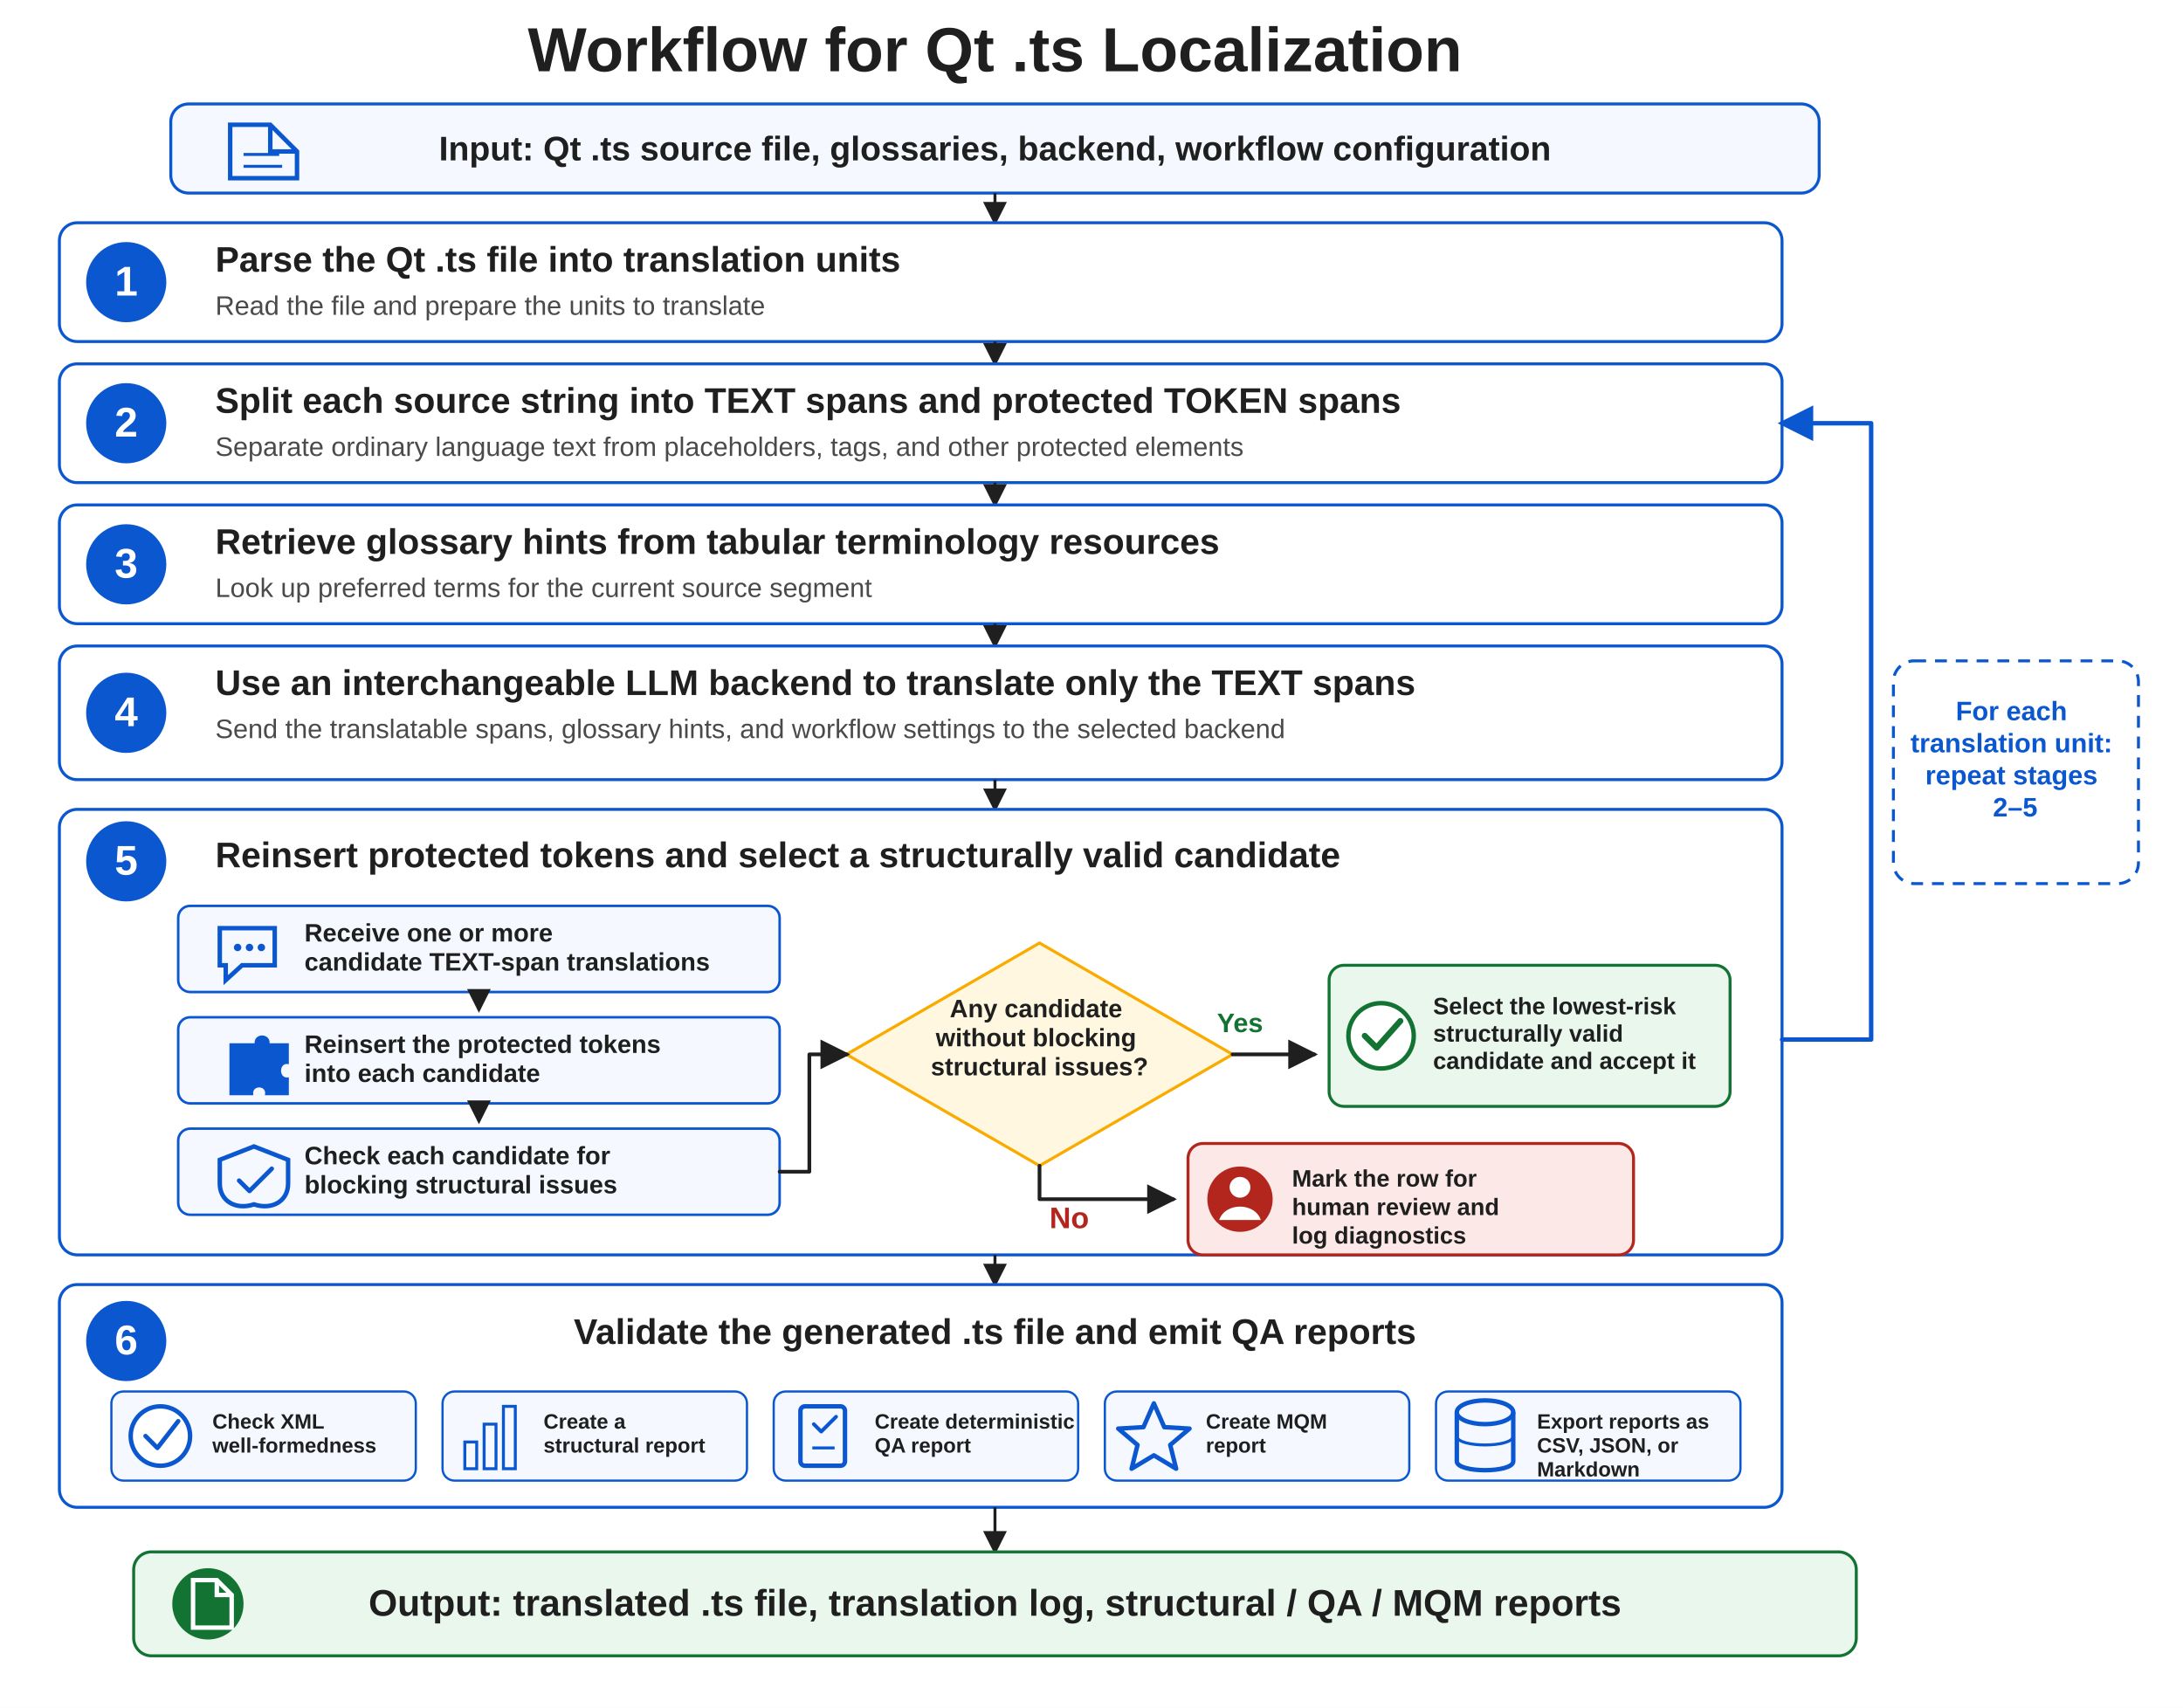
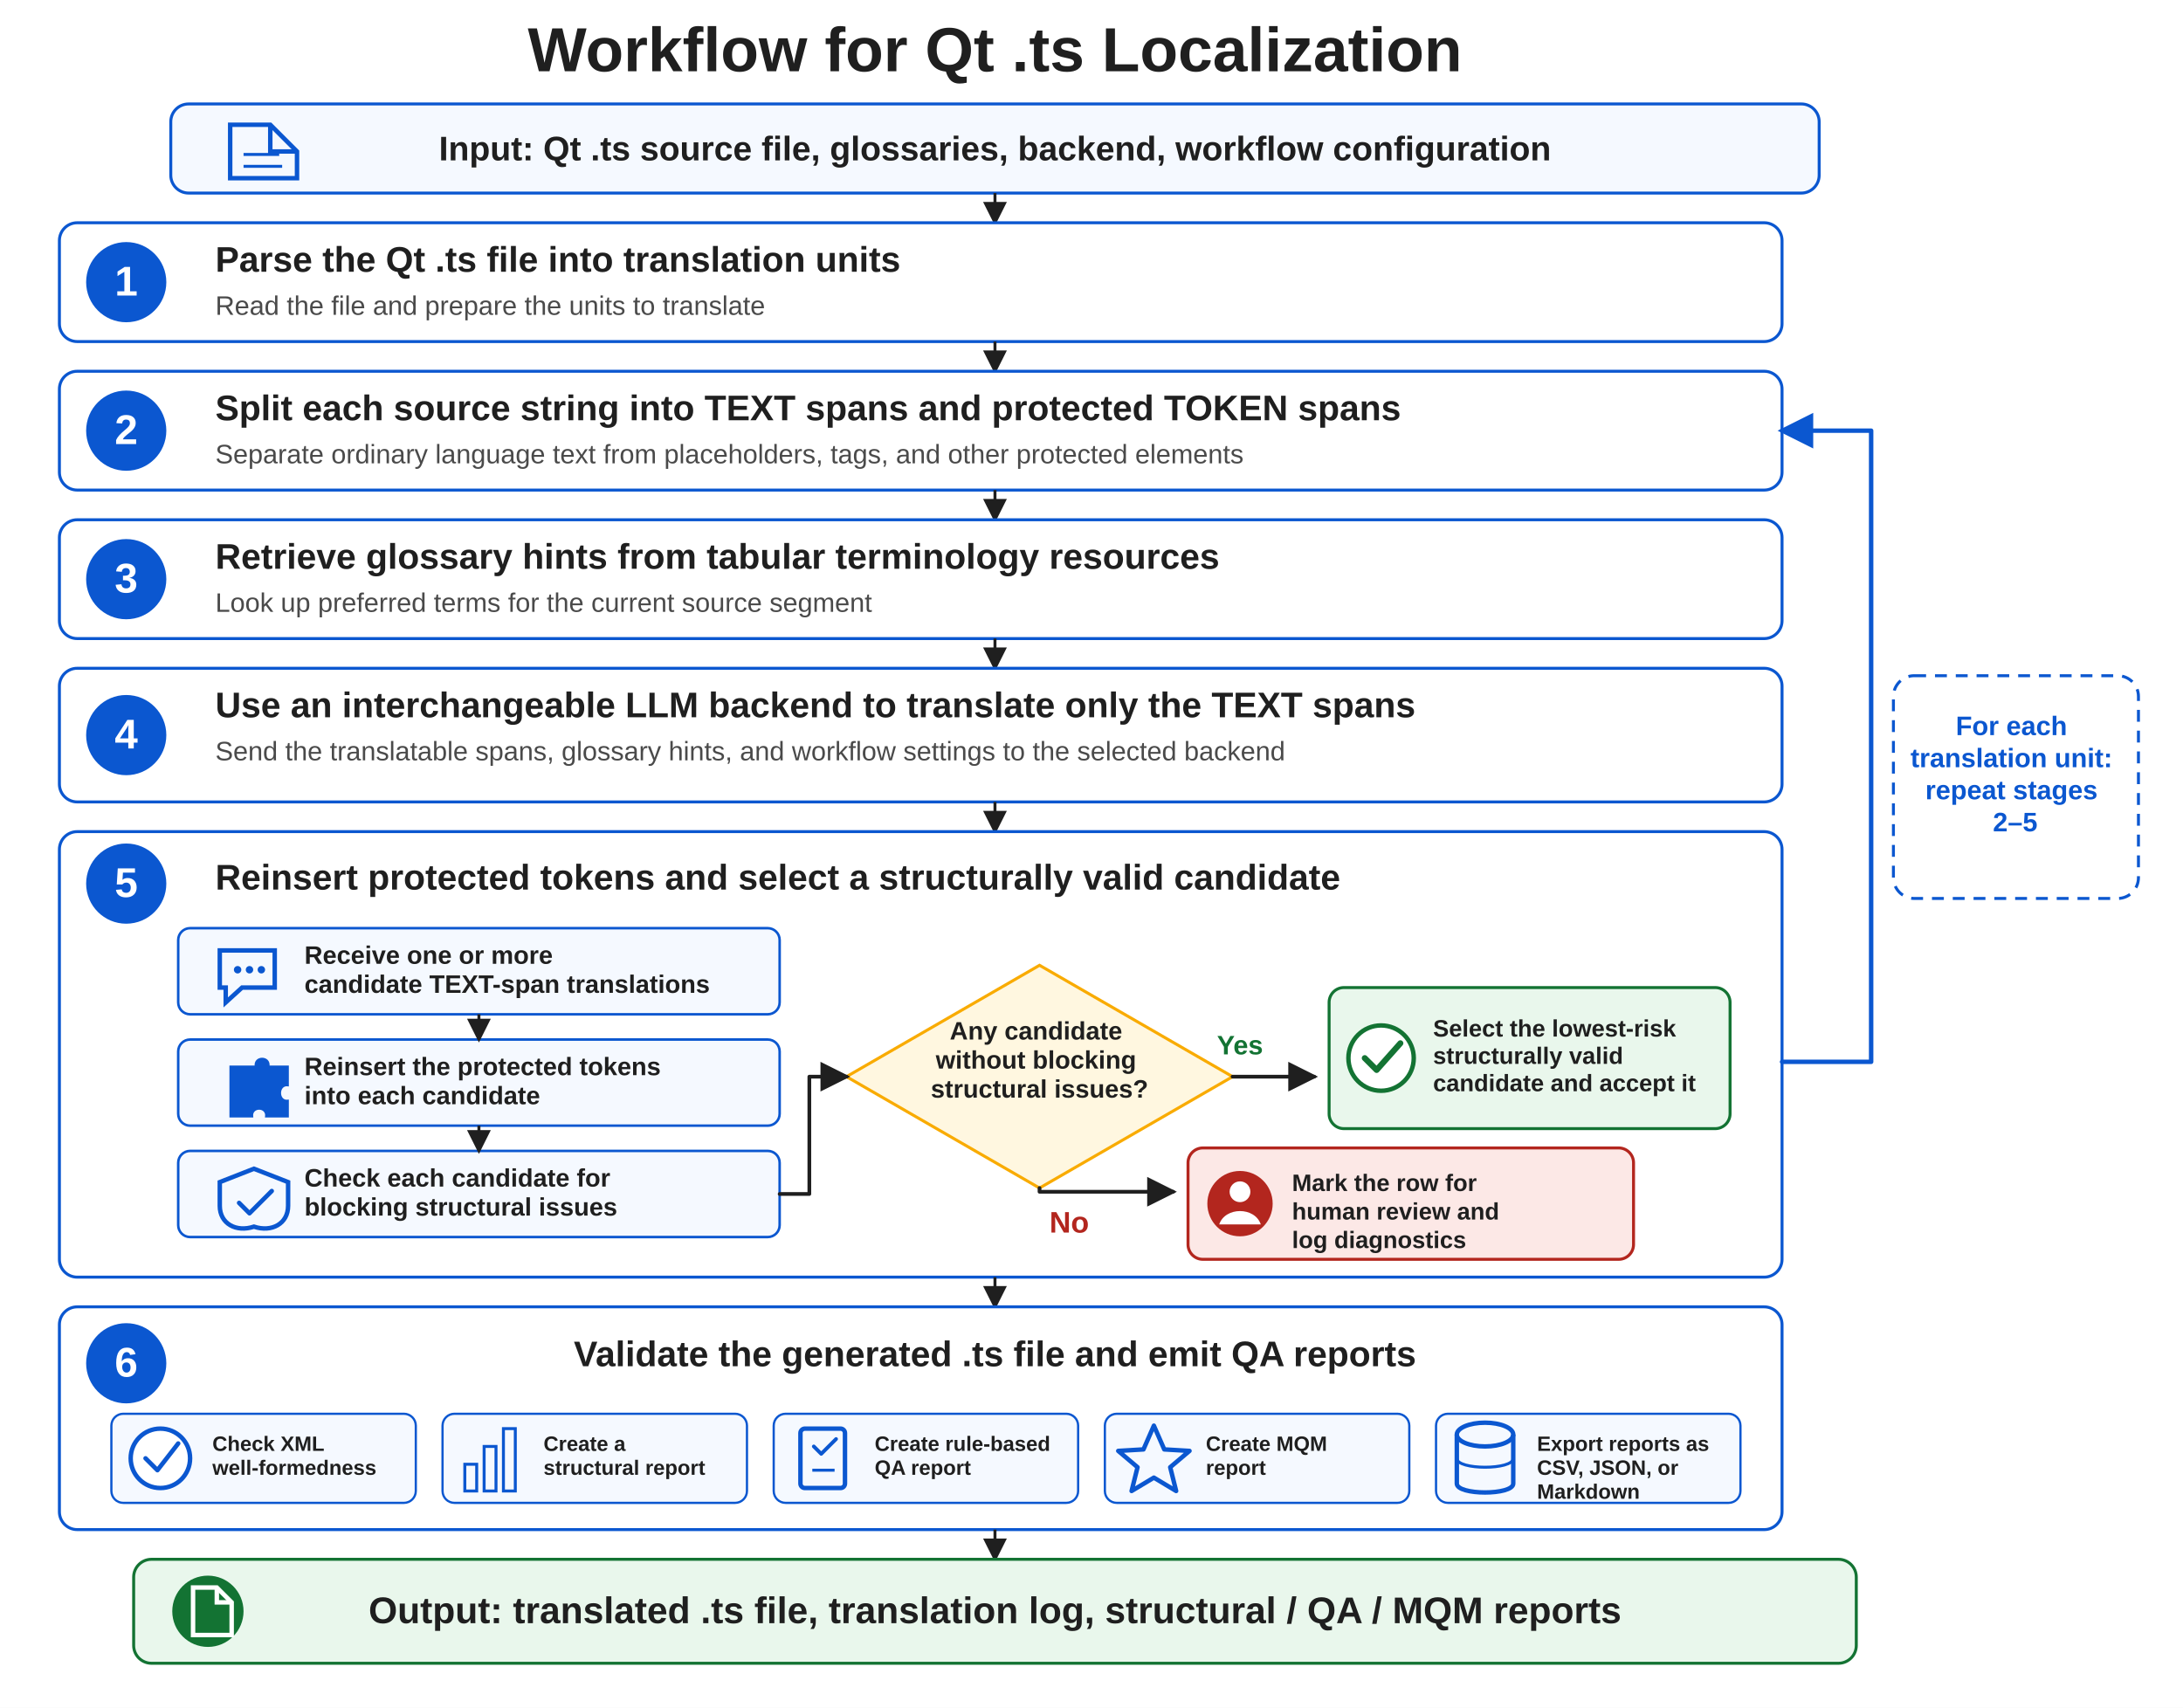
<svg xmlns="http://www.w3.org/2000/svg" width="1470" height="1150" viewBox="130 0 1470 1150" role="img" aria-labelledby="title desc">
  <defs>
    <marker id="arrow" markerWidth="8" markerHeight="8" refX="7" refY="4" orient="auto" markerUnits="strokeWidth">
      <path d="M 0 0 L 8 4 L 0 8 z" fill="#1F1F1F" />
    </marker>
    <marker id="bluearrow" markerWidth="12" markerHeight="12" refX="10" refY="6" orient="auto" markerUnits="strokeWidth">
      <path d="M 0 0 L 12 6 L 0 12 z" fill="#0B57D0" />
    </marker>
    <filter id="softShadow" x="-5%" y="-5%" width="110%" height="120%">
      <feDropShadow dx="0" dy="2" stdDeviation="2" flood-color="#000000" flood-opacity="0.10" />
    </filter>
    <style>
    .panel { filter: url(#softShadow); }
  </style>
  </defs>
  <rect x="130" y="0" width="1470" height="1150" fill="white" />
  <text x="800.0" y="48" font-family="Arial, Helvetica, sans-serif" font-size="42" font-weight="700" fill="#1F1F1F" text-anchor="middle">Workflow for Qt .ts Localization</text>
  <rect x="245" y="70" width="1110" height="60" rx="12" fill="#F5F9FF" stroke="#0B57D0" stroke-width="2" />
  <path d="M285 84 H312 L330 102 V120 H285 Z" fill="none" stroke="#0B57D0" stroke-width="3" />
  <path d="M312 84 V102 H330" fill="none" stroke="#0B57D0" stroke-width="3" />
  <line x1="294" y1="104" x2="318" y2="104" stroke="#0B57D0" stroke-width="2" />
  <line x1="294" y1="112" x2="320" y2="112" stroke="#0B57D0" stroke-width="2" />
  <text x="800" y="108" font-family="Arial, Helvetica, sans-serif" font-size="23" font-weight="700" fill="#1F1F1F" text-anchor="middle">Input: Qt .ts source file, glossaries, backend, workflow configuration</text>
  <line x1="800" y1="130" x2="800" y2="150" stroke="#1F1F1F" stroke-width="2" marker-end="url(#arrow)" />
  <rect x="170" y="150" width="1160" height="80" rx="12" fill="white" stroke="#0B57D0" stroke-width="2" />
  <circle cx="215" cy="190.0" r="27" fill="#0B57D0" stroke="none" stroke-width="0" />
  <text x="215" y="199.0" font-family="Arial, Helvetica, sans-serif" font-size="28" font-weight="700" fill="white" text-anchor="middle">1</text>
  <text x="275" y="183" font-family="Arial, Helvetica, sans-serif" font-size="24" font-weight="700" fill="#1F1F1F" text-anchor="start">
    <tspan x="275" dy="0">Parse the Qt .ts file into translation units</tspan>
  </text>
  <text x="275" y="212" font-family="Arial, Helvetica, sans-serif" font-size="18" font-weight="400" fill="#4A4A4A" text-anchor="start">
    <tspan x="275" dy="0">Read the file and prepare the units to translate</tspan>
  </text>
-   <line x1="800" y1="230" x2="800" y2="245" stroke="#1F1F1F" stroke-width="2" marker-end="url(#arrow)" />
-   <rect x="170" y="245" width="1160" height="80" rx="12" fill="white" stroke="#0B57D0" stroke-width="2" />
-   <circle cx="215" cy="285.0" r="27" fill="#0B57D0" stroke="none" stroke-width="0" />
-   <text x="215" y="294.0" font-family="Arial, Helvetica, sans-serif" font-size="28" font-weight="700" fill="white" text-anchor="middle">2</text>
-   <text x="275" y="278" font-family="Arial, Helvetica, sans-serif" font-size="24" font-weight="700" fill="#1F1F1F" text-anchor="start">
-     <tspan x="275" dy="0">Split each source string into TEXT spans and protected TOKEN spans</tspan>
-   </text>
-   <text x="275" y="307" font-family="Arial, Helvetica, sans-serif" font-size="18" font-weight="400" fill="#4A4A4A" text-anchor="start">
-     <tspan x="275" dy="0">Separate ordinary language text from placeholders, tags, and other protected elements</tspan>
-   </text>
-   <line x1="800" y1="325" x2="800" y2="340" stroke="#1F1F1F" stroke-width="2" marker-end="url(#arrow)" />
-   <rect x="170" y="340" width="1160" height="80" rx="12" fill="white" stroke="#0B57D0" stroke-width="2" />
-   <circle cx="215" cy="380.0" r="27" fill="#0B57D0" stroke="none" stroke-width="0" />
-   <text x="215" y="389.0" font-family="Arial, Helvetica, sans-serif" font-size="28" font-weight="700" fill="white" text-anchor="middle">3</text>
-   <text x="275" y="373" font-family="Arial, Helvetica, sans-serif" font-size="24" font-weight="700" fill="#1F1F1F" text-anchor="start">
-     <tspan x="275" dy="0">Retrieve glossary hints from tabular terminology resources</tspan>
-   </text>
-   <text x="275" y="402" font-family="Arial, Helvetica, sans-serif" font-size="18" font-weight="400" fill="#4A4A4A" text-anchor="start">
-     <tspan x="275" dy="0">Look up preferred terms for the current source segment</tspan>
-   </text>
-   <line x1="800" y1="420" x2="800" y2="435" stroke="#1F1F1F" stroke-width="2" marker-end="url(#arrow)" />
-   <rect x="170" y="435" width="1160" height="90" rx="12" fill="white" stroke="#0B57D0" stroke-width="2" />
-   <circle cx="215" cy="480.0" r="27" fill="#0B57D0" stroke="none" stroke-width="0" />
-   <text x="215" y="489.0" font-family="Arial, Helvetica, sans-serif" font-size="28" font-weight="700" fill="white" text-anchor="middle">4</text>
-   <text x="275" y="468" font-family="Arial, Helvetica, sans-serif" font-size="24" font-weight="700" fill="#1F1F1F" text-anchor="start">
-     <tspan x="275" dy="0">Use an interchangeable LLM backend to translate only the TEXT spans</tspan>
-   </text>
-   <text x="275" y="497" font-family="Arial, Helvetica, sans-serif" font-size="18" font-weight="400" fill="#4A4A4A" text-anchor="start">
-     <tspan x="275" dy="0">Send the translatable spans, glossary hints, and workflow settings to the selected backend</tspan>
-   </text>
-   <line x1="800" y1="525" x2="800" y2="545" stroke="#1F1F1F" stroke-width="2" marker-end="url(#arrow)" />
-   <rect x="170" y="545" width="1160" height="300" rx="12" fill="white" stroke="#0B57D0" stroke-width="2" />
-   <circle cx="215" cy="580" r="27" fill="#0B57D0" stroke="none" stroke-width="0" />
-   <text x="215" y="589" font-family="Arial, Helvetica, sans-serif" font-size="28" font-weight="700" fill="white" text-anchor="middle">5</text>
-   <text x="275" y="584" font-family="Arial, Helvetica, sans-serif" font-size="24" font-weight="700" fill="#1F1F1F" text-anchor="start">Reinsert protected tokens and select a structurally valid candidate</text>
-   <rect x="250" y="610" width="405" height="58" rx="8" fill="#F5F9FF" stroke="#0B57D0" stroke-width="1.7" />
-   <path d="M278 625 H315 V650 H293 L282 660 V650 H278 Z" fill="none" stroke="#0B57D0" stroke-width="3" />
-   <circle cx="290" cy="638" r="2.5" fill="#0B57D0" stroke="none" stroke-width="0" />
-   <circle cx="298" cy="638" r="2.5" fill="#0B57D0" stroke="none" stroke-width="0" />
-   <circle cx="306" cy="638" r="2.5" fill="#0B57D0" stroke="none" stroke-width="0" />
-   <text x="335" y="634" font-family="Arial, Helvetica, sans-serif" font-size="17" font-weight="700" fill="#1F1F1F" text-anchor="start">
-     <tspan x="335" dy="0">Receive one or more</tspan>
-     <tspan x="335" dy="19.55">candidate TEXT-span translations</tspan>
-   </text>
-   <rect x="250" y="685" width="405" height="58" rx="8" fill="#F5F9FF" stroke="#0B57D0" stroke-width="1.7" />
-   <path d="M285 703 H302 C301 696,312 696,311 703 H324 V716 C317 715,317 727,324 726 V737 H309 C310 730,299 730,300 737 H285 Z" fill="#0B57D0" stroke="#0B57D0" stroke-width="1" />
-   <text x="335" y="709" font-family="Arial, Helvetica, sans-serif" font-size="17" font-weight="700" fill="#1F1F1F" text-anchor="start">
-     <tspan x="335" dy="0">Reinsert the protected tokens</tspan>
-     <tspan x="335" dy="19.55">into each candidate</tspan>
-   </text>
-   <rect x="250" y="760" width="405" height="58" rx="8" fill="#F5F9FF" stroke="#0B57D0" stroke-width="1.7" />
-   <path d="M301 772 L324 781 V797 C324 809,313 815,301 811 C289 815,278 809,278 797 V781 Z" fill="none" stroke="#0B57D0" stroke-width="3" />
-   <path d="M291 795 L298 802 L313 787" fill="none" stroke="#0B57D0" stroke-width="3" stroke-linecap="round" stroke-linejoin="round" />
-   <text x="335" y="784" font-family="Arial, Helvetica, sans-serif" font-size="17" font-weight="700" fill="#1F1F1F" text-anchor="start">
-     <tspan x="335" dy="0">Check each candidate for</tspan>
-     <tspan x="335" dy="19.55">blocking structural issues</tspan>
-   </text>
-   <line x1="452.5" y1="668" x2="452.5" y2="680" stroke="#1F1F1F" stroke-width="2" marker-end="url(#arrow)" />
-   <line x1="452.5" y1="743" x2="452.5" y2="755" stroke="#1F1F1F" stroke-width="2" marker-end="url(#arrow)" />
-   <polygon points="830,635.0 960.0,710 830,785.0 700.0,710" fill="#FFF7E0" stroke="#F9AB00" stroke-width="2" />
-   <text x="830" y="685" font-family="Arial, Helvetica, sans-serif" font-size="17" font-weight="700" fill="#1F1F1F" text-anchor="middle">
-     <tspan x="830" dy="0">Any candidate</tspan>
-     <tspan x="830" dy="19.55">without blocking</tspan>
-     <tspan x="830" dy="19.55">structural issues?</tspan>
-   </text>
-   <path d="M 655 789.0 H 675 V 710 H 700.0" fill="none" stroke="#1F1F1F" stroke-width="2.5" stroke-linecap="round" stroke-linejoin="round" marker-end="url(#arrow)" />
-   <rect x="1025" y="650" width="270" height="95" rx="10" fill="#E9F7EC" stroke="#137333" stroke-width="2" />
-   <circle cx="1060" cy="697.5" r="22" fill="white" stroke="#137333" stroke-width="3" />
-   <path d="M1049 697.5 L1057 705.5 L1073 687.5" fill="none" stroke="#137333" stroke-width="4" stroke-linecap="round" stroke-linejoin="round" />
-   <text x="1095" y="683" font-family="Arial, Helvetica, sans-serif" font-size="16" font-weight="700" fill="#1F1F1F" text-anchor="start">
-     <tspan x="1095" dy="0">Select the lowest-risk</tspan>
-     <tspan x="1095" dy="18.4">structurally valid</tspan>
-     <tspan x="1095" dy="18.4">candidate and accept it</tspan>
-   </text>
-   <path d="M 960.0 710 H 1015" fill="none" stroke="#1F1F1F" stroke-width="2.5" stroke-linecap="round" stroke-linejoin="round" marker-end="url(#arrow)" />
-   <text x="965" y="695" font-family="Arial, Helvetica, sans-serif" font-size="18" font-weight="700" fill="#137333" text-anchor="middle">Yes</text>
-   <rect x="930" y="770" width="300" height="75" rx="10" fill="#FCE8E6" stroke="#B3261E" stroke-width="2" />
-   <circle cx="965" cy="807.5" r="22" fill="#B3261E" stroke="none" stroke-width="0" />
-   <circle cx="965" cy="799.5" r="7" fill="white" stroke="none" stroke-width="0" />
-   <path d="M951 821.5 C955 809.5 975 809.5 979 821.5" fill="white" />
-   <text x="1000" y="799" font-family="Arial, Helvetica, sans-serif" font-size="16" font-weight="700" fill="#1F1F1F" text-anchor="start">
-     <tspan x="1000" dy="0">Mark the row for</tspan>
-     <tspan x="1000" dy="19.2">human review and</tspan>
-     <tspan x="1000" dy="19.2">log diagnostics</tspan>
-   </text>
-   <path d="M 830 785.0 V 807.5 H 920" fill="none" stroke="#1F1F1F" stroke-width="2.5" stroke-linecap="round" stroke-linejoin="round" marker-end="url(#arrow)" />
-   <text x="850" y="827" font-family="Arial, Helvetica, sans-serif" font-size="20" font-weight="700" fill="#B3261E" text-anchor="middle">No</text>
-   <line x1="800" y1="845" x2="800" y2="865" stroke="#1F1F1F" stroke-width="2" marker-end="url(#arrow)" />
-   <rect x="170" y="865" width="1160" height="150" rx="12" fill="white" stroke="#0B57D0" stroke-width="2" />
-   <circle cx="215" cy="903" r="27" fill="#0B57D0" stroke="none" stroke-width="0" />
-   <text x="215" y="912" font-family="Arial, Helvetica, sans-serif" font-size="28" font-weight="700" fill="white" text-anchor="middle">6</text>
-   <text x="800" y="905" font-family="Arial, Helvetica, sans-serif" font-size="24" font-weight="700" fill="#1F1F1F" text-anchor="middle">Validate the generated .ts file and emit QA reports</text>
-   <rect x="205" y="937" width="205" height="60" rx="8" fill="#F5F9FF" stroke="#0B57D0" stroke-width="1.5" />
-   <circle cx="238" cy="967" r="20" fill="white" stroke="#0B57D0" stroke-width="3" />
-   <path d="M228 967 L236 975 L250 957" fill="none" stroke="#0B57D0" stroke-width="3" stroke-linecap="round" stroke-linejoin="round" />
-   <text x="273" y="962" font-family="Arial, Helvetica, sans-serif" font-size="14" font-weight="700" fill="#1F1F1F" text-anchor="start">
-     <tspan x="273" dy="0">Check XML</tspan>
-     <tspan x="273" dy="16.1">well-formedness</tspan>
-   </text>
-   <rect x="428" y="937" width="205" height="60" rx="8" fill="#F5F9FF" stroke="#0B57D0" stroke-width="1.5" />
-   <rect x="443" y="971" width="8" height="18" fill="none" stroke="#0B57D0" stroke-width="2" />
-   <rect x="456" y="959" width="8" height="30" fill="none" stroke="#0B57D0" stroke-width="2" />
-   <rect x="469" y="947" width="8" height="42" fill="none" stroke="#0B57D0" stroke-width="2" />
-   <text x="496" y="962" font-family="Arial, Helvetica, sans-serif" font-size="14" font-weight="700" fill="#1F1F1F" text-anchor="start">
-     <tspan x="496" dy="0">Create a</tspan>
-     <tspan x="496" dy="16.1">structural report</tspan>
-   </text>
-   <rect x="651" y="937" width="205" height="60" rx="8" fill="#F5F9FF" stroke="#0B57D0" stroke-width="1.5" />
-   <rect x="669" y="947" width="30" height="40" fill="none" stroke="#0B57D0" stroke-width="3" rx="3" />
-   <path d="M678 959 L683 964 L693 954" fill="none" stroke="#0B57D0" stroke-width="2.5" stroke-linecap="round" stroke-linejoin="round" />
-   <line x1="677" y1="975" x2="692" y2="975" stroke="#0B57D0" stroke-width="2" />
-   <text x="719" y="962" font-family="Arial, Helvetica, sans-serif" font-size="14" font-weight="700" fill="#1F1F1F" text-anchor="start">
-     <tspan x="719" dy="0">Create deterministic</tspan>
-     <tspan x="719" dy="16.1">QA report</tspan>
-   </text>
-   <rect x="874" y="937" width="205" height="60" rx="8" fill="#F5F9FF" stroke="#0B57D0" stroke-width="1.5" />
-   <path d="M907 945 L914 961 L931 962 L918 973 L922 989 L907 980 L892 989 L896 973 L883 962 L900 961 Z" fill="none" stroke="#0B57D0" stroke-width="3" stroke-linejoin="round" />
-   <text x="942" y="962" font-family="Arial, Helvetica, sans-serif" font-size="14" font-weight="700" fill="#1F1F1F" text-anchor="start">
-     <tspan x="942" dy="0">Create MQM</tspan>
-     <tspan x="942" dy="16.1">report</tspan>
-   </text>
-   <rect x="1097" y="937" width="205" height="60" rx="8" fill="#F5F9FF" stroke="#0B57D0" stroke-width="1.5" />
-   <ellipse cx="1130" cy="951" rx="19" ry="8" fill="none" stroke="#0B57D0" stroke-width="3" />
-   <path d="M1111 951 V984 C1111 992,1149 992,1149 984 V951" fill="none" stroke="#0B57D0" stroke-width="3" />
-   <path d="M1111 967 C1111 975,1149 975,1149 967" fill="none" stroke="#0B57D0" stroke-width="2" />
-   <text x="1165" y="962" font-family="Arial, Helvetica, sans-serif" font-size="14" font-weight="700" fill="#1F1F1F" text-anchor="start">
-     <tspan x="1165" dy="0">Export reports as</tspan>
-     <tspan x="1165" dy="16.1">CSV, JSON, or</tspan>
-     <tspan x="1165" dy="16.1">Markdown</tspan>
-   </text>
-   <line x1="800" y1="1015" x2="800" y2="1045" stroke="#1F1F1F" stroke-width="2" marker-end="url(#arrow)" />
-   <rect x="220" y="1045" width="1160" height="70" rx="12" fill="#E9F7EC" stroke="#137333" stroke-width="2" />
-   <circle cx="270" cy="1080" r="24" fill="#137333" stroke="none" stroke-width="0" />
-   <path d="M260 1064 H276 L286 1074 V1096 H260 Z" fill="none" stroke="white" stroke-width="3" />
-   <path d="M276 1064 V1074 H286" fill="none" stroke="white" stroke-width="3" />
-   <text x="800" y="1088" font-family="Arial, Helvetica, sans-serif" font-size="25" font-weight="700" fill="#1F1F1F" text-anchor="middle">Output: translated .ts file, translation log, structural / QA / MQM reports</text>
+   <line x1="800" y1="230" x2="800" y2="250" stroke="#1F1F1F" stroke-width="2" marker-end="url(#arrow)" />
+   <g transform="translate(0,5)">
+     <rect x="170" y="245" width="1160" height="80" rx="12" fill="white" stroke="#0B57D0" stroke-width="2" />
+     <circle cx="215" cy="285.0" r="27" fill="#0B57D0" stroke="none" stroke-width="0" />
+     <text x="215" y="294.0" font-family="Arial, Helvetica, sans-serif" font-size="28" font-weight="700" fill="white" text-anchor="middle">2</text>
+     <text x="275" y="278" font-family="Arial, Helvetica, sans-serif" font-size="24" font-weight="700" fill="#1F1F1F" text-anchor="start">
+       <tspan x="275" dy="0">Split each source string into TEXT spans and protected TOKEN spans</tspan>
+     </text>
+     <text x="275" y="307" font-family="Arial, Helvetica, sans-serif" font-size="18" font-weight="400" fill="#4A4A4A" text-anchor="start">
+       <tspan x="275" dy="0">Separate ordinary language text from placeholders, tags, and other protected elements</tspan>
+     </text>
+   </g>
+   <line x1="800" y1="330" x2="800" y2="350" stroke="#1F1F1F" stroke-width="2" marker-end="url(#arrow)" />
+   <g transform="translate(0,10)">
+     <rect x="170" y="340" width="1160" height="80" rx="12" fill="white" stroke="#0B57D0" stroke-width="2" />
+     <circle cx="215" cy="380.0" r="27" fill="#0B57D0" stroke="none" stroke-width="0" />
+     <text x="215" y="389.0" font-family="Arial, Helvetica, sans-serif" font-size="28" font-weight="700" fill="white" text-anchor="middle">3</text>
+     <text x="275" y="373" font-family="Arial, Helvetica, sans-serif" font-size="24" font-weight="700" fill="#1F1F1F" text-anchor="start">
+       <tspan x="275" dy="0">Retrieve glossary hints from tabular terminology resources</tspan>
+     </text>
+     <text x="275" y="402" font-family="Arial, Helvetica, sans-serif" font-size="18" font-weight="400" fill="#4A4A4A" text-anchor="start">
+       <tspan x="275" dy="0">Look up preferred terms for the current source segment</tspan>
+     </text>
+   </g>
+   <line x1="800" y1="430" x2="800" y2="450" stroke="#1F1F1F" stroke-width="2" marker-end="url(#arrow)" />
+   <g transform="translate(0,15)">
+     <rect x="170" y="435" width="1160" height="90" rx="12" fill="white" stroke="#0B57D0" stroke-width="2" />
+     <circle cx="215" cy="480.0" r="27" fill="#0B57D0" stroke="none" stroke-width="0" />
+     <text x="215" y="489.0" font-family="Arial, Helvetica, sans-serif" font-size="28" font-weight="700" fill="white" text-anchor="middle">4</text>
+     <text x="275" y="468" font-family="Arial, Helvetica, sans-serif" font-size="24" font-weight="700" fill="#1F1F1F" text-anchor="start">
+       <tspan x="275" dy="0">Use an interchangeable LLM backend to translate only the TEXT spans</tspan>
+     </text>
+     <text x="275" y="497" font-family="Arial, Helvetica, sans-serif" font-size="18" font-weight="400" fill="#4A4A4A" text-anchor="start">
+       <tspan x="275" dy="0">Send the translatable spans, glossary hints, and workflow settings to the selected backend</tspan>
+     </text>
+   </g>
+   <line x1="800" y1="540" x2="800" y2="560" stroke="#1F1F1F" stroke-width="2" marker-end="url(#arrow)" />
+   <g transform="translate(0,15)">
+     <rect x="170" y="545" width="1160" height="300" rx="12" fill="white" stroke="#0B57D0" stroke-width="2" />
+     <circle cx="215" cy="580" r="27" fill="#0B57D0" stroke="none" stroke-width="0" />
+     <text x="215" y="589" font-family="Arial, Helvetica, sans-serif" font-size="28" font-weight="700" fill="white" text-anchor="middle">5</text>
+     <text x="275" y="584" font-family="Arial, Helvetica, sans-serif" font-size="24" font-weight="700" fill="#1F1F1F" text-anchor="start">Reinsert protected tokens and select a structurally valid candidate</text>
+     <rect x="250" y="610" width="405" height="58" rx="8" fill="#F5F9FF" stroke="#0B57D0" stroke-width="1.7" />
+     <path d="M278 625 H315 V650 H293 L282 660 V650 H278 Z" fill="none" stroke="#0B57D0" stroke-width="3" />
+     <circle cx="290" cy="638" r="2.5" fill="#0B57D0" stroke="none" stroke-width="0" />
+     <circle cx="298" cy="638" r="2.5" fill="#0B57D0" stroke="none" stroke-width="0" />
+     <circle cx="306" cy="638" r="2.5" fill="#0B57D0" stroke="none" stroke-width="0" />
+     <text x="335" y="634" font-family="Arial, Helvetica, sans-serif" font-size="17" font-weight="700" fill="#1F1F1F" text-anchor="start">
+       <tspan x="335" dy="0">Receive one or more</tspan>
+       <tspan x="335" dy="19.55">candidate TEXT-span translations</tspan>
+     </text>
+     <rect x="250" y="685" width="405" height="58" rx="8" fill="#F5F9FF" stroke="#0B57D0" stroke-width="1.7" />
+     <path d="M285 703 H302 C301 696,312 696,311 703 H324 V716 C317 715,317 727,324 726 V737 H309 C310 730,299 730,300 737 H285 Z" fill="#0B57D0" stroke="#0B57D0" stroke-width="1" />
+     <text x="335" y="709" font-family="Arial, Helvetica, sans-serif" font-size="17" font-weight="700" fill="#1F1F1F" text-anchor="start">
+       <tspan x="335" dy="0">Reinsert the protected tokens</tspan>
+       <tspan x="335" dy="19.55">into each candidate</tspan>
+     </text>
+     <rect x="250" y="760" width="405" height="58" rx="8" fill="#F5F9FF" stroke="#0B57D0" stroke-width="1.7" />
+     <path d="M301 772 L324 781 V797 C324 809,313 815,301 811 C289 815,278 809,278 797 V781 Z" fill="none" stroke="#0B57D0" stroke-width="3" />
+     <path d="M291 795 L298 802 L313 787" fill="none" stroke="#0B57D0" stroke-width="3" stroke-linecap="round" stroke-linejoin="round" />
+     <text x="335" y="784" font-family="Arial, Helvetica, sans-serif" font-size="17" font-weight="700" fill="#1F1F1F" text-anchor="start">
+       <tspan x="335" dy="0">Check each candidate for</tspan>
+       <tspan x="335" dy="19.55">blocking structural issues</tspan>
+     </text>
+     <line x1="452.5" y1="668" x2="452.5" y2="685" stroke="#1F1F1F" stroke-width="2" marker-end="url(#arrow)" />
+     <line x1="452.5" y1="743" x2="452.5" y2="760" stroke="#1F1F1F" stroke-width="2" marker-end="url(#arrow)" />
+     <polygon points="830,635.0 960.0,710 830,785.0 700.0,710" fill="#FFF7E0" stroke="#F9AB00" stroke-width="2" />
+     <text x="830" y="685" font-family="Arial, Helvetica, sans-serif" font-size="17" font-weight="700" fill="#1F1F1F" text-anchor="middle">
+       <tspan x="830" dy="0">Any candidate</tspan>
+       <tspan x="830" dy="19.55">without blocking</tspan>
+       <tspan x="830" dy="19.55">structural issues?</tspan>
+     </text>
+     <path d="M 655 789.0 H 675 V 710 H 700.0" fill="none" stroke="#1F1F1F" stroke-width="2.5" stroke-linecap="round" stroke-linejoin="round" marker-end="url(#arrow)" />
+     <rect x="1025" y="650" width="270" height="95" rx="10" fill="#E9F7EC" stroke="#137333" stroke-width="2" />
+     <circle cx="1060" cy="697.5" r="22" fill="white" stroke="#137333" stroke-width="3" />
+     <path d="M1049 697.5 L1057 705.5 L1073 687.5" fill="none" stroke="#137333" stroke-width="4" stroke-linecap="round" stroke-linejoin="round" />
+     <text x="1095" y="683" font-family="Arial, Helvetica, sans-serif" font-size="16" font-weight="700" fill="#1F1F1F" text-anchor="start">
+       <tspan x="1095" dy="0">Select the lowest-risk</tspan>
+       <tspan x="1095" dy="18.4">structurally valid</tspan>
+       <tspan x="1095" dy="18.4">candidate and accept it</tspan>
+     </text>
+     <path d="M 960.0 710 H 1015" fill="none" stroke="#1F1F1F" stroke-width="2.5" stroke-linecap="round" stroke-linejoin="round" marker-end="url(#arrow)" />
+     <text x="965" y="695" font-family="Arial, Helvetica, sans-serif" font-size="18" font-weight="700" fill="#137333" text-anchor="middle">Yes</text>
+     <g transform="translate(0,-12)">
+       <rect x="930" y="770" width="300" height="75" rx="10" fill="#FCE8E6" stroke="#B3261E" stroke-width="2" />
+       <circle cx="965" cy="807.5" r="22" fill="#B3261E" stroke="none" stroke-width="0" />
+       <circle cx="965" cy="799.5" r="7" fill="white" stroke="none" stroke-width="0" />
+       <path d="M951 821.5 C955 809.5 975 809.5 979 821.5" fill="white" />
+       <text x="1000" y="799" font-family="Arial, Helvetica, sans-serif" font-size="16" font-weight="700" fill="#1F1F1F" text-anchor="start">
+         <tspan x="1000" dy="0">Mark the row for</tspan>
+         <tspan x="1000" dy="19.2">human review and</tspan>
+         <tspan x="1000" dy="19.2">log diagnostics</tspan>
+       </text>
+     </g>
+     <path d="M 830 785.0 V 787.5 H 920" fill="none" stroke="#1F1F1F" stroke-width="2.5" stroke-linecap="round" stroke-linejoin="round" marker-end="url(#arrow)" />
+     <g transform="translate(0,-12)">
+       <text x="850" y="827" font-family="Arial, Helvetica, sans-serif" font-size="20" font-weight="700" fill="#B3261E" text-anchor="middle">No</text>
+     </g>
+   </g>
+   <line x1="800" y1="860" x2="800" y2="880" stroke="#1F1F1F" stroke-width="2" marker-end="url(#arrow)" />
+   <g transform="translate(0,15)">
+     <rect x="170" y="865" width="1160" height="150" rx="12" fill="white" stroke="#0B57D0" stroke-width="2" />
+     <circle cx="215" cy="903" r="27" fill="#0B57D0" stroke="none" stroke-width="0" />
+     <text x="215" y="912" font-family="Arial, Helvetica, sans-serif" font-size="28" font-weight="700" fill="white" text-anchor="middle">6</text>
+     <text x="800" y="905" font-family="Arial, Helvetica, sans-serif" font-size="24" font-weight="700" fill="#1F1F1F" text-anchor="middle">Validate the generated .ts file and emit QA reports</text>
+     <rect x="205" y="937" width="205" height="60" rx="8" fill="#F5F9FF" stroke="#0B57D0" stroke-width="1.5" />
+     <circle cx="238" cy="967" r="20" fill="white" stroke="#0B57D0" stroke-width="3" />
+     <path d="M228 967 L236 975 L250 957" fill="none" stroke="#0B57D0" stroke-width="3" stroke-linecap="round" stroke-linejoin="round" />
+     <text x="273" y="962" font-family="Arial, Helvetica, sans-serif" font-size="14" font-weight="700" fill="#1F1F1F" text-anchor="start">
+       <tspan x="273" dy="0">Check XML</tspan>
+       <tspan x="273" dy="16.1">well-formedness</tspan>
+     </text>
+     <rect x="428" y="937" width="205" height="60" rx="8" fill="#F5F9FF" stroke="#0B57D0" stroke-width="1.5" />
+     <rect x="443" y="971" width="8" height="18" fill="none" stroke="#0B57D0" stroke-width="2" />
+     <rect x="456" y="959" width="8" height="30" fill="none" stroke="#0B57D0" stroke-width="2" />
+     <rect x="469" y="947" width="8" height="42" fill="none" stroke="#0B57D0" stroke-width="2" />
+     <text x="496" y="962" font-family="Arial, Helvetica, sans-serif" font-size="14" font-weight="700" fill="#1F1F1F" text-anchor="start">
+       <tspan x="496" dy="0">Create a</tspan>
+       <tspan x="496" dy="16.1">structural report</tspan>
+     </text>
+     <rect x="651" y="937" width="205" height="60" rx="8" fill="#F5F9FF" stroke="#0B57D0" stroke-width="1.5" />
+     <rect x="669" y="947" width="30" height="40" fill="none" stroke="#0B57D0" stroke-width="3" rx="3" />
+     <path d="M678 959 L683 964 L693 954" fill="none" stroke="#0B57D0" stroke-width="2.5" stroke-linecap="round" stroke-linejoin="round" />
+     <line x1="677" y1="975" x2="692" y2="975" stroke="#0B57D0" stroke-width="2" />
+     <text x="719" y="962" font-family="Arial, Helvetica, sans-serif" font-size="14" font-weight="700" fill="#1F1F1F" text-anchor="start">
+       <tspan x="719" dy="0">Create rule-based</tspan>
+       <tspan x="719" dy="16.1">QA report</tspan>
+     </text>
+     <rect x="874" y="937" width="205" height="60" rx="8" fill="#F5F9FF" stroke="#0B57D0" stroke-width="1.5" />
+     <path d="M907 945 L914 961 L931 962 L918 973 L922 989 L907 980 L892 989 L896 973 L883 962 L900 961 Z" fill="none" stroke="#0B57D0" stroke-width="3" stroke-linejoin="round" />
+     <text x="942" y="962" font-family="Arial, Helvetica, sans-serif" font-size="14" font-weight="700" fill="#1F1F1F" text-anchor="start">
+       <tspan x="942" dy="0">Create MQM</tspan>
+       <tspan x="942" dy="16.1">report</tspan>
+     </text>
+     <rect x="1097" y="937" width="205" height="60" rx="8" fill="#F5F9FF" stroke="#0B57D0" stroke-width="1.5" />
+     <ellipse cx="1130" cy="951" rx="19" ry="8" fill="none" stroke="#0B57D0" stroke-width="3" />
+     <path d="M1111 951 V984 C1111 992,1149 992,1149 984 V951" fill="none" stroke="#0B57D0" stroke-width="3" />
+     <path d="M1111 967 C1111 975,1149 975,1149 967" fill="none" stroke="#0B57D0" stroke-width="2" />
+     <text x="1165" y="962" font-family="Arial, Helvetica, sans-serif" font-size="14" font-weight="700" fill="#1F1F1F" text-anchor="start">
+       <tspan x="1165" dy="0">Export reports as</tspan>
+       <tspan x="1165" dy="16.1">CSV, JSON, or</tspan>
+       <tspan x="1165" dy="16.1">Markdown</tspan>
+     </text>
+   </g>
+   <line x1="800" y1="1030" x2="800" y2="1050" stroke="#1F1F1F" stroke-width="2" marker-end="url(#arrow)" />
+   <g transform="translate(0,5)">
+     <rect x="220" y="1045" width="1160" height="70" rx="12" fill="#E9F7EC" stroke="#137333" stroke-width="2" />
+     <circle cx="270" cy="1080" r="24" fill="#137333" stroke="none" stroke-width="0" />
+     <path d="M260 1064 H276 L286 1074 V1096 H260 Z" fill="none" stroke="white" stroke-width="3" />
+     <path d="M276 1064 V1074 H286" fill="none" stroke="white" stroke-width="3" />
+     <text x="800" y="1088" font-family="Arial, Helvetica, sans-serif" font-size="25" font-weight="700" fill="#1F1F1F" text-anchor="middle">Output: translated .ts file, translation log, structural / QA / MQM reports</text>
+   </g>
  <defs>
    <marker id="arrowBlue" markerWidth="8" markerHeight="8" refX="7" refY="4" orient="auto" markerUnits="strokeWidth">
      <path d="M 0 0 L 8 4 L 0 8 z" fill="#0B57D0" />
    </marker>
  </defs>
-   <path d="M 1330 700 H 1390 V 285 H 1330" fill="none" stroke="#0B57D0" stroke-width="3" stroke-linecap="round" stroke-linejoin="round" marker-end="url(#arrowBlue)" />
-   <rect x="1405" y="445" width="165" height="150" rx="14" fill="white" stroke="#0B57D0" stroke-width="2" stroke-dasharray="8 6" />
-   <text x="1487" y="485" font-family="Arial, Helvetica, sans-serif" font-size="18" font-weight="700" fill="#0B57D0" text-anchor="middle">
+   <path d="M 1330 715 H 1390 V 290 H 1330" fill="none" stroke="#0B57D0" stroke-width="3" stroke-linecap="round" stroke-linejoin="round" marker-end="url(#arrowBlue)" />
+   <rect x="1405" y="455" width="165" height="150" rx="14" fill="white" stroke="#0B57D0" stroke-width="2" stroke-dasharray="8 6" />
+   <text x="1487" y="495" font-family="Arial, Helvetica, sans-serif" font-size="18" font-weight="700" fill="#0B57D0" text-anchor="middle">
    <tspan x="1487" dy="0">For each</tspan>
    <tspan x="1487" dy="21.6">translation unit:</tspan>
    <tspan x="1487" dy="21.6">repeat stages</tspan>
    <tspan x="1487" dy="21.6">2–5</tspan>
  </text>
</svg>
